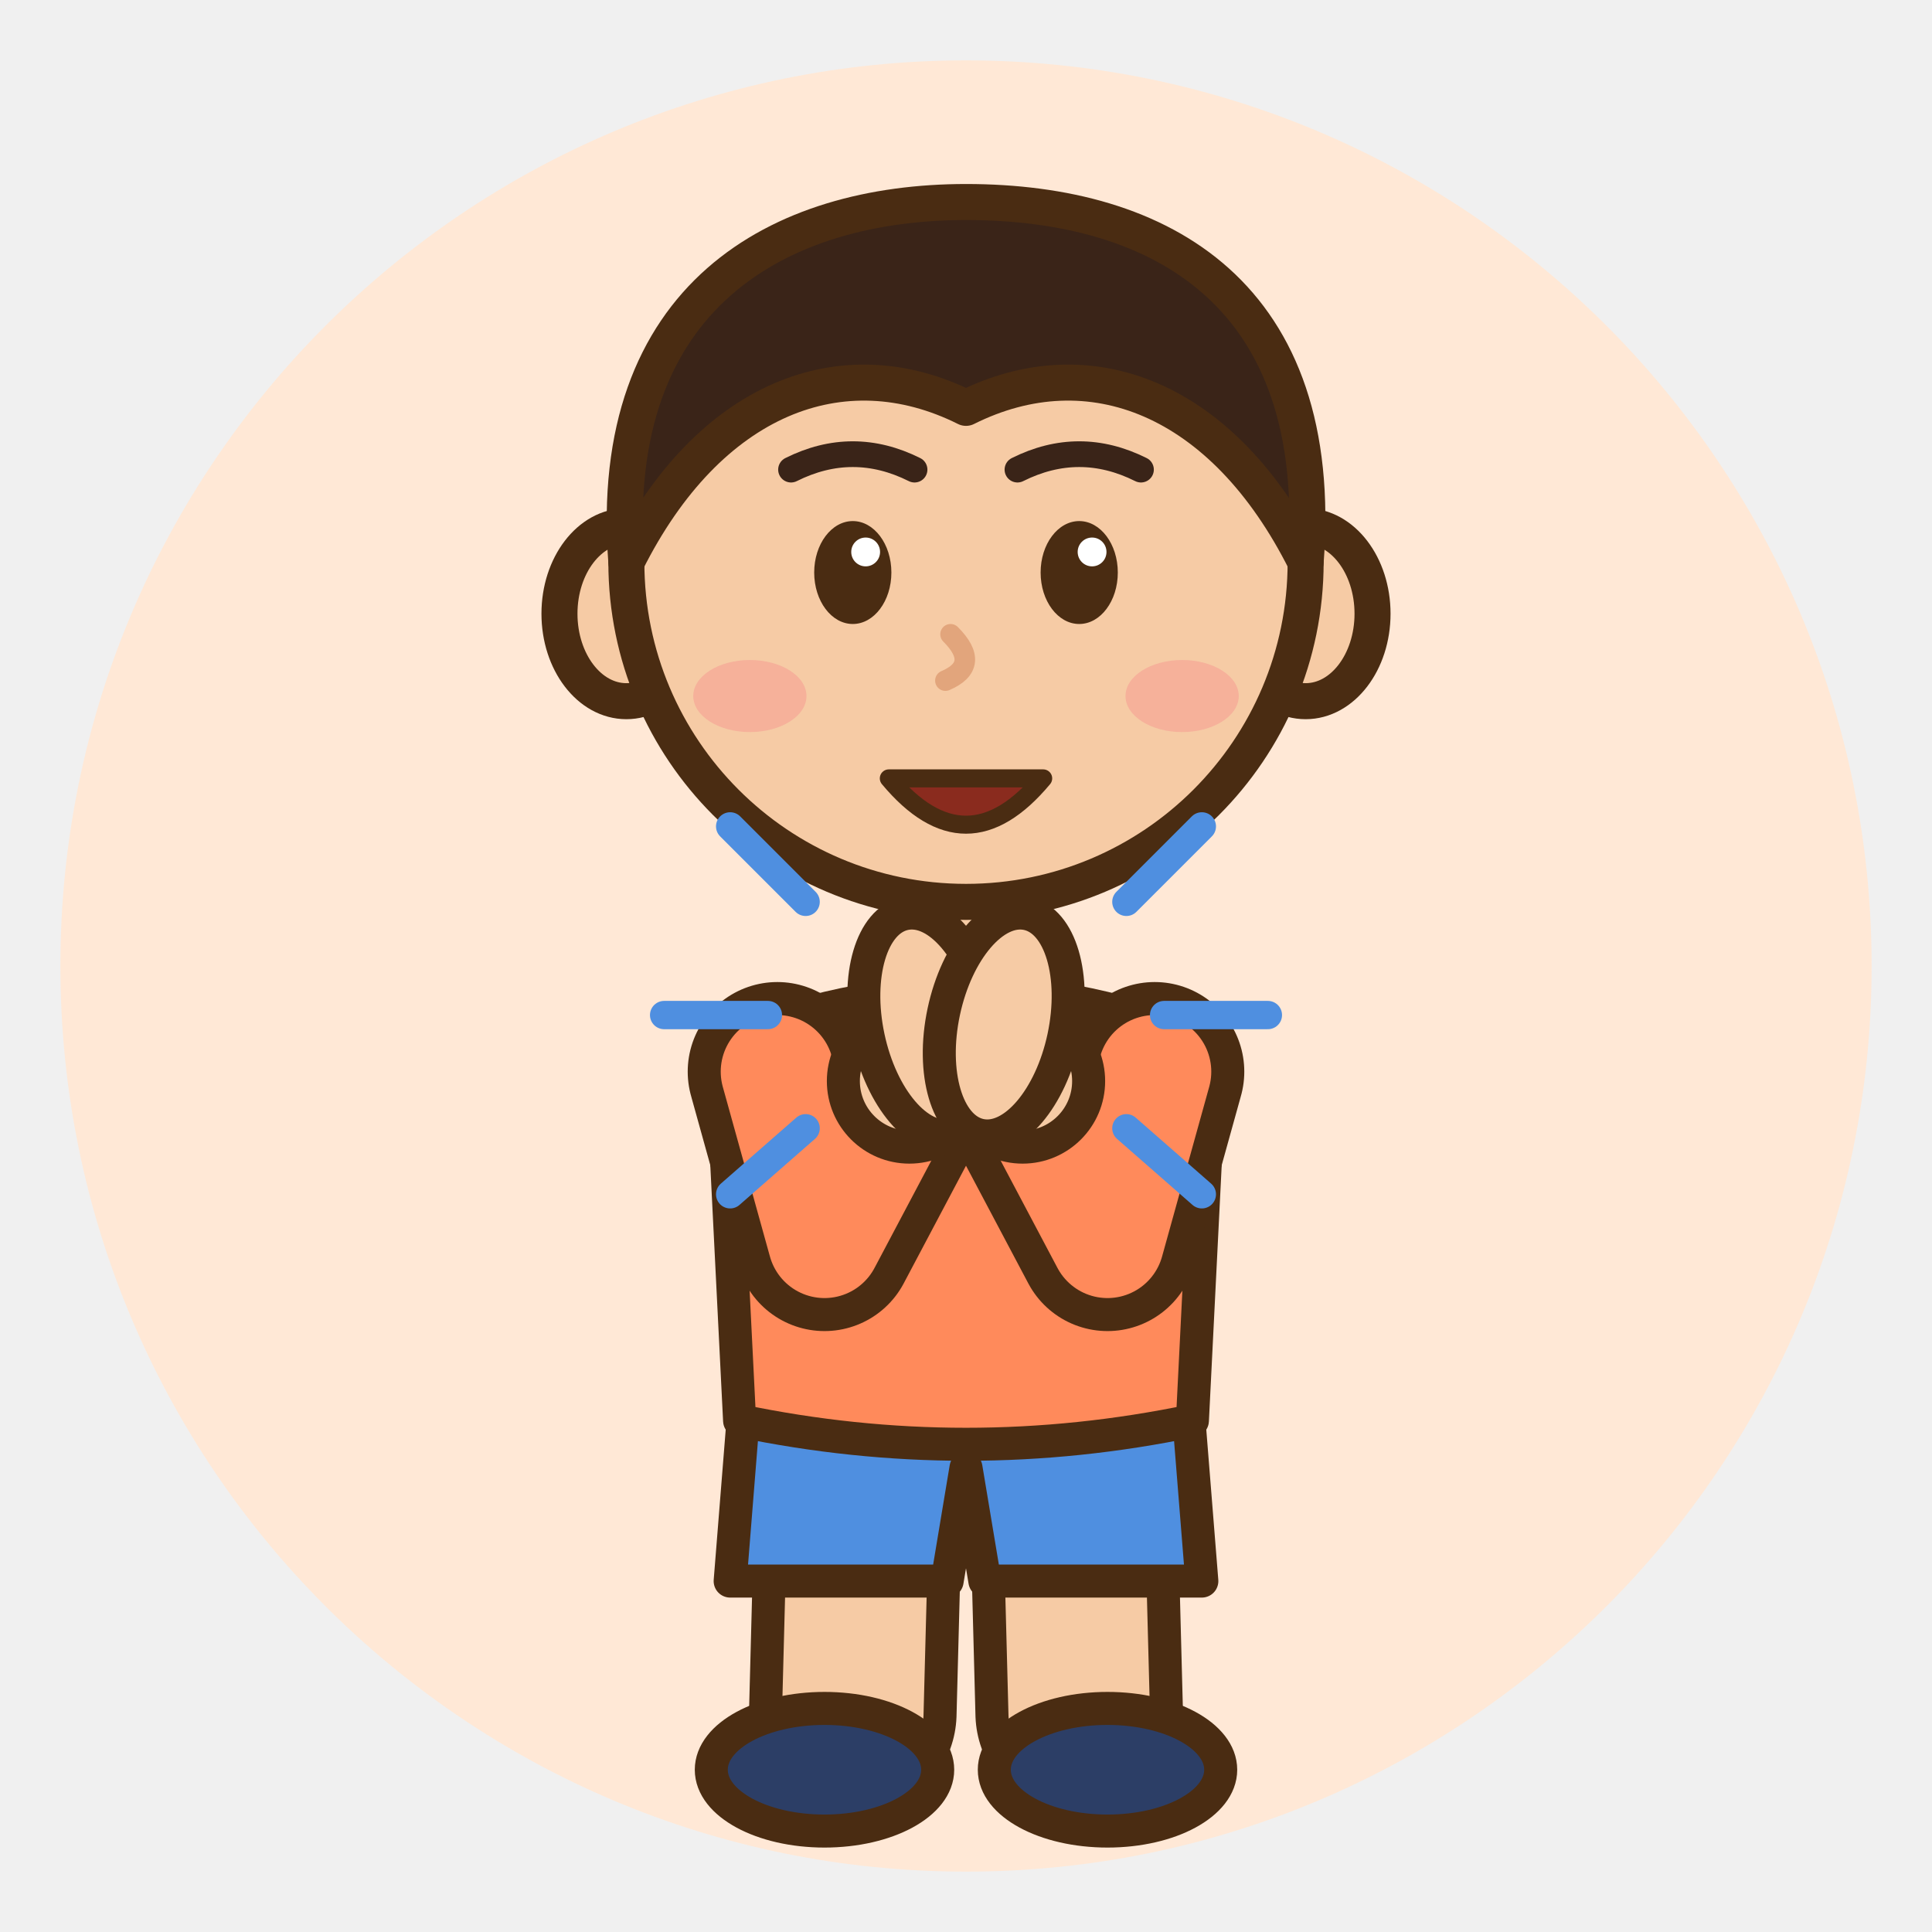
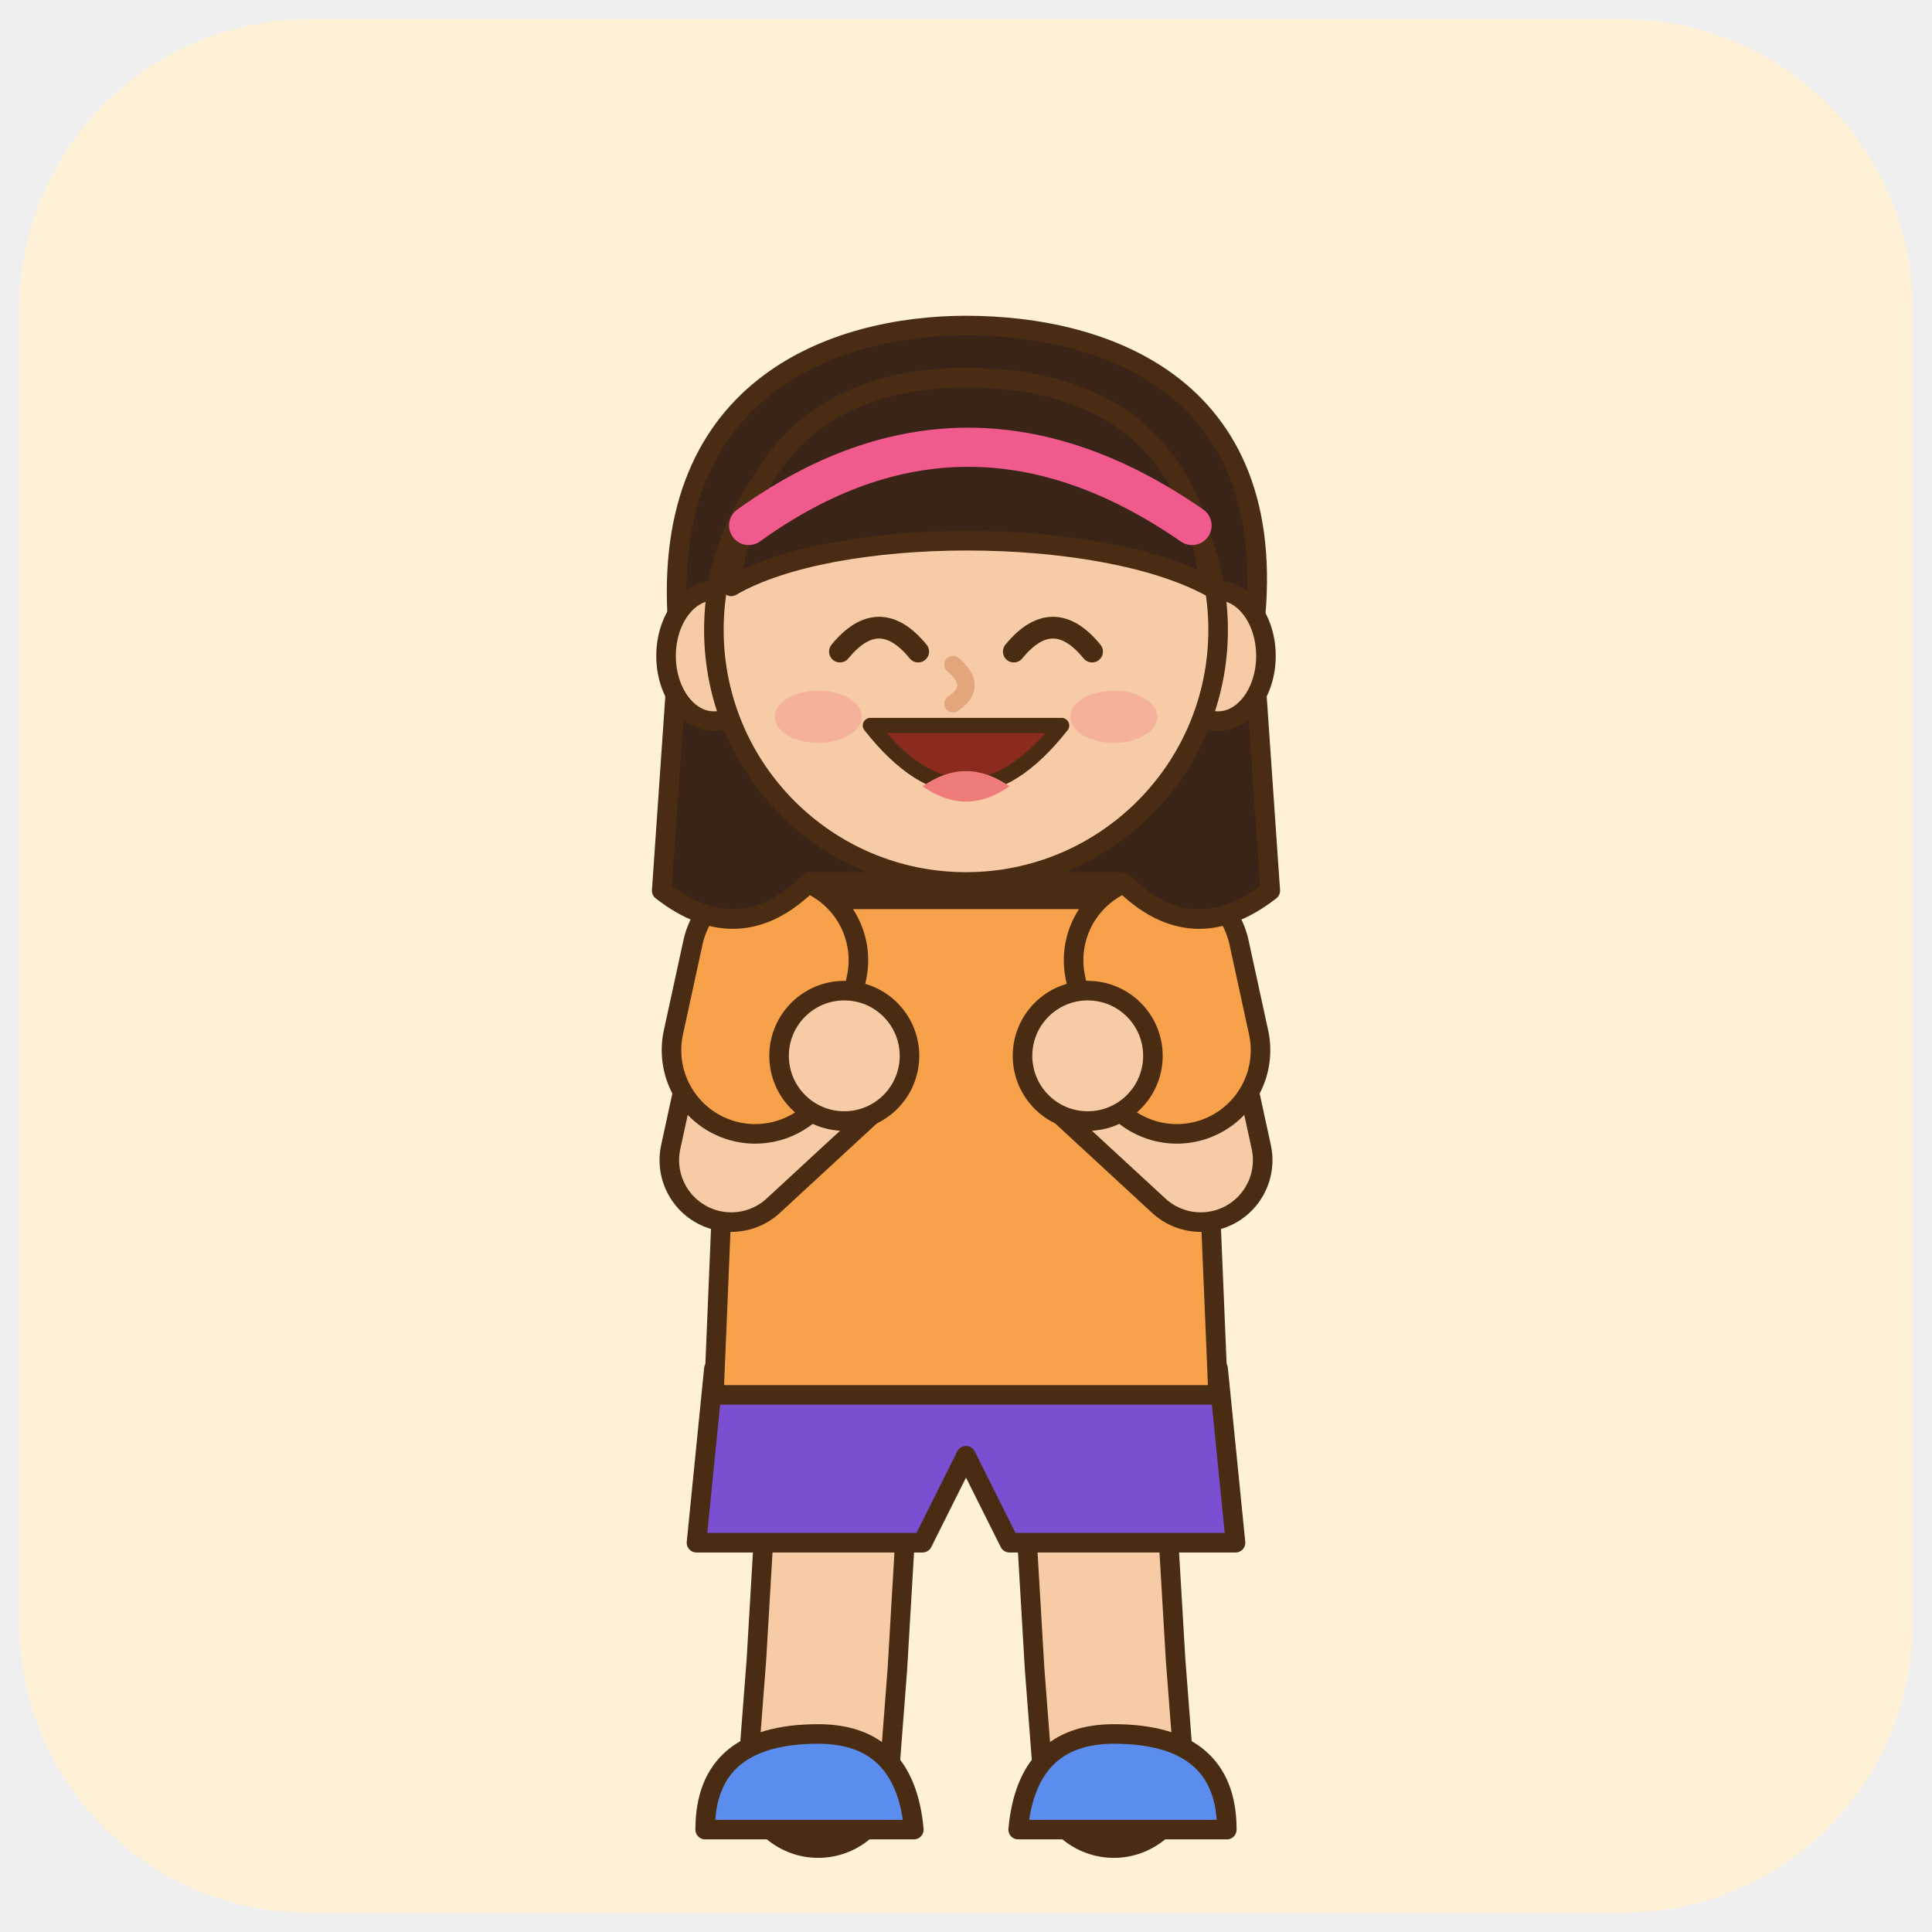
<svg xmlns="http://www.w3.org/2000/svg" viewBox="0 0 512 512">
-   <circle cx="256" cy="256" r="240" fill="#FFE8D6" />
-   <g transform="translate(256 269) scale(1.25) translate(-256 -302)">
-     <path d="M234 374 L232 450" fill="none" stroke="#4A2C12" stroke-width="44" stroke-linecap="round" stroke-linejoin="round" />
-     <path d="M234 374 L232 450" fill="none" stroke="#F6CBA5" stroke-width="30" stroke-linecap="round" stroke-linejoin="round" />
-     <path d="M278 374 L280 450" fill="none" stroke="#4A2C12" stroke-width="44" stroke-linecap="round" stroke-linejoin="round" />
-     <path d="M278 374 L280 450" fill="none" stroke="#F6CBA5" stroke-width="30" stroke-linecap="round" stroke-linejoin="round" />
-     <path d="M210 372 L206 422 L252 422 L256 398 L260 422 L306 422 L302 372 Z" fill="#4F8FE0" stroke="#4A2C12" stroke-width="7" stroke-linejoin="round" stroke-linecap="round" />
-     <ellipse cx="226" cy="462" rx="24" ry="13" fill="#2C3E66" stroke="#4A2C12" stroke-width="7" stroke-linejoin="round" stroke-linecap="round" />
-     <ellipse cx="286" cy="462" rx="24" ry="13" fill="#2C3E66" stroke="#4A2C12" stroke-width="7" stroke-linejoin="round" stroke-linecap="round" />
-     <rect x="241" y="264" width="30" height="40" rx="8" fill="#F6CBA5" stroke="#4A2C12" stroke-width="7" stroke-linejoin="round" stroke-linecap="round" />
-     <path d="M204 308 Q256 286 308 308 L304 388 Q256 398 208 388 Z" fill="#FF8A5B" stroke="#4A2C12" stroke-width="7" stroke-linejoin="round" stroke-linecap="round" />
-     <path d="M216 314 L226 350 L244 316" fill="none" stroke="#4A2C12" stroke-width="38" stroke-linecap="round" stroke-linejoin="round" />
-     <path d="M216 314 L226 350 L244 316" fill="none" stroke="#FF8A5B" stroke-width="24" stroke-linecap="round" stroke-linejoin="round" />
-     <path d="M296 314 L286 350 L268 316" fill="none" stroke="#4A2C12" stroke-width="38" stroke-linecap="round" stroke-linejoin="round" />
-     <path d="M296 314 L286 350 L268 316" fill="none" stroke="#FF8A5B" stroke-width="24" stroke-linecap="round" stroke-linejoin="round" />
-     <circle cx="244" cy="316" r="14" fill="#F6CBA5" stroke="#4A2C12" stroke-width="7" stroke-linejoin="round" stroke-linecap="round" />
-     <circle cx="268" cy="316" r="14" fill="#F6CBA5" stroke="#4A2C12" stroke-width="7" stroke-linejoin="round" stroke-linecap="round" />
-     <ellipse cx="248" cy="304" rx="13" ry="24" fill="#F6CBA5" stroke="#4A2C12" stroke-width="7" stroke-linejoin="round" stroke-linecap="round" transform="rotate(-12 248 304)" />
-     <ellipse cx="264" cy="304" rx="13" ry="24" fill="#F6CBA5" stroke="#4A2C12" stroke-width="7" stroke-linejoin="round" stroke-linecap="round" transform="rotate(12 264 304)" />
-     <g transform="translate(256 206) scale(1.091) translate(-256 -150)">
-       <ellipse cx="190" cy="160" rx="13" ry="17" fill="#F6CBA5" stroke="#4A2C12" stroke-width="7" stroke-linejoin="round" stroke-linecap="round" />
-       <ellipse cx="322" cy="160" rx="13" ry="17" fill="#F6CBA5" stroke="#4A2C12" stroke-width="7" stroke-linejoin="round" stroke-linecap="round" />
-       <circle cx="256" cy="150" r="66" fill="#F6CBA5" stroke="#4A2C12" stroke-width="7" stroke-linejoin="round" stroke-linecap="round" />
-       <ellipse cx="234" cy="152" rx="7.5" ry="10" fill="#4A2C12" />
-       <ellipse cx="278" cy="152" rx="7.5" ry="10" fill="#4A2C12" />
-       <circle cx="236.5" cy="148" r="2.8" fill="#fff" />
-       <circle cx="280.5" cy="148" r="2.8" fill="#fff" />
-       <path d="M222 132 q12 -6 24 0" fill="none" stroke="#3A2418" stroke-width="5" stroke-linecap="round" stroke-linejoin="round" />
-       <path d="M266 132 q12 -6 24 0" fill="none" stroke="#3A2418" stroke-width="5" stroke-linecap="round" stroke-linejoin="round" />
-       <ellipse cx="214" cy="176" rx="11" ry="7" fill="#F59A92" opacity="0.55" />
-       <ellipse cx="298" cy="176" rx="11" ry="7" fill="#F59A92" opacity="0.55" />
-       <path d="M253 164 q6 6 -1 9" fill="none" stroke="#E2A57C" stroke-width="4" stroke-linecap="round" stroke-linejoin="round" />
-       <path d="M241 192 Q256 210 271 192 Z" fill="#8A2B1E" />
-       <path d="M241 192 Q256 210 271 192 Z" fill="none" stroke="#4A2C12" stroke-width="3.5" stroke-linecap="round" stroke-linejoin="round" />
-       <path d="M190 150 C186 98 220 80 256 80 C294 80 326 98 322 150 C306 118 280 108 256 120 C232 108 206 118 190 150 Z" fill="#3A2418" stroke="#4A2C12" stroke-width="7" stroke-linejoin="round" stroke-linecap="round" />
+   <style>
+     .fr { animation: fr 0.6s steps(1) infinite; }
+     .fr:not(.fr0) { opacity: 0; }
+     @keyframes fr { 0% { opacity: 1 } 50.00% { opacity: 0 } 100% { opacity: 0 } }
+     .fr1 { animation-delay: 0.30s; }
+     @media (prefers-reduced-motion: reduce) { * { animation: none !important; } }
+   </style>
+   <defs>
+     <clipPath id="tile">
+       <rect x="4" y="4" width="392" height="392" rx="60" />
+     </clipPath>
+   </defs>
+   <g transform="scale(1.28)">
+     <g clip-path="url(#tile)">
+       <rect x="4" y="4" width="392" height="392" rx="60" fill="#FFF1D6" />
+       <g class="fr fr0">
+         <g transform="translate(20 26) scale(0.9)">
+           <g transform="translate(0 0)">
+             <path d="M170 320 L168 354 L166 380" fill="none" stroke="#4A2C12" stroke-width="37" stroke-linejoin="round" stroke-linecap="round" />
+             <path d="M170 320 L168 354 L166 380" fill="none" stroke="#F6CBA5" stroke-width="28" stroke-linejoin="round" stroke-linecap="round" />
+             <path d="M230 320 L232 354 L234 380" fill="none" stroke="#4A2C12" stroke-width="37" stroke-linejoin="round" stroke-linecap="round" />
+             <path d="M230 320 L232 354 L234 380" fill="none" stroke="#F6CBA5" stroke-width="28" stroke-linejoin="round" stroke-linecap="round" />
+             <path d="M140 392 Q140 370 166 370 Q186 370 188 392 Z" fill="#5B8DEF" stroke="#4A2C12" stroke-width="4.5" stroke-linejoin="round" stroke-linecap="round" />
+             <path d="M212 392 Q214 370 234 370 Q260 370 260 392 Z" fill="#5B8DEF" stroke="#4A2C12" stroke-width="4.5" stroke-linejoin="round" stroke-linecap="round" />
+             <path d="M142 286 L258 286 L262 326 L210 326 L200 306 L190 326 L138 326 Z" fill="#7A4FD1" stroke="#4A2C12" stroke-width="4.5" stroke-linejoin="round" stroke-linecap="round" />
+             <rect x="188" y="160" width="24" height="30" rx="0" fill="#F6CBA5" />
+             <path d="M188 160 V190 M212 160 V190" fill="none" stroke="#4A2C12" stroke-width="4.5" stroke-linejoin="round" stroke-linecap="round" />
+             <path d="M146 196 Q148 180 166 178 L234 178 Q252 180 254 196 L258 292 L142 292 Z" fill="#F7A14A" stroke="#4A2C12" stroke-width="4.5" stroke-linejoin="round" stroke-linecap="round" />
+             <g class="arm-l">
+               <path d="M156 192 L146 238 L172 214" fill="none" stroke="#4A2C12" stroke-width="33" stroke-linejoin="round" stroke-linecap="round" />
+               <path d="M156 192 L146 238 L172 214" fill="none" stroke="#F6CBA5" stroke-width="24" stroke-linejoin="round" stroke-linecap="round" />
+               <path d="M156 192 L151.5 212.7" fill="none" stroke="#4A2C12" stroke-width="43" stroke-linejoin="round" stroke-linecap="round" />
+               <path d="M156 192 L151.5 212.7" fill="none" stroke="#F7A14A" stroke-width="34" stroke-linejoin="round" stroke-linecap="round" />
+               <circle cx="172" cy="214" r="15" fill="#F6CBA5" stroke="#4A2C12" stroke-width="4.5" stroke-linejoin="round" stroke-linecap="round" />
+             </g>
+             <g class="arm-r">
+               <path d="M244 192 L254 238 L228 214" fill="none" stroke="#4A2C12" stroke-width="33" stroke-linejoin="round" stroke-linecap="round" />
+               <path d="M244 192 L254 238 L228 214" fill="none" stroke="#F6CBA5" stroke-width="24" stroke-linejoin="round" stroke-linecap="round" />
+               <path d="M244 192 L248.5 212.7" fill="none" stroke="#4A2C12" stroke-width="43" stroke-linejoin="round" stroke-linecap="round" />
+               <path d="M244 192 L248.5 212.7" fill="none" stroke="#F7A14A" stroke-width="34" stroke-linejoin="round" stroke-linecap="round" />
+               <circle cx="228" cy="214" r="15" fill="#F6CBA5" stroke="#4A2C12" stroke-width="4.5" stroke-linejoin="round" stroke-linecap="round" />
+             </g>
+             <g class="head" transform="translate(0 0) rotate(0 200 170)">
+               <path d="M134 118 C128 60 170 46 200 46 C232 46 274 60 266 118 L270 176 Q252 190 236 174 L164 174 Q148 190 130 176 Z" fill="#3A2418" stroke="#4A2C12" stroke-width="4.5" stroke-linejoin="round" stroke-linecap="round" />
+               <ellipse cx="142" cy="122" rx="11" ry="15" fill="#F6CBA5" stroke="#4A2C12" stroke-width="4.5" stroke-linejoin="round" stroke-linecap="round" />
+               <ellipse cx="258" cy="122" rx="11" ry="15" fill="#F6CBA5" stroke="#4A2C12" stroke-width="4.5" stroke-linejoin="round" stroke-linecap="round" />
+               <circle cx="200" cy="116" r="58" fill="#F6CBA5" stroke="#4A2C12" stroke-width="4.5" stroke-linejoin="round" stroke-linecap="round" />
+               <ellipse cx="166" cy="136" rx="10" ry="6" fill="#F59A92" opacity="0.55" class="blush" />
+               <ellipse cx="234" cy="136" rx="10" ry="6" fill="#F59A92" opacity="0.55" class="blush" />
+               <path d="M197 124 q6 5 0 9" fill="none" stroke="#E2A57C" stroke-width="4" stroke-linejoin="round" stroke-linecap="round" />
+               <path d="M171 121 q9 -11 18 0" fill="none" stroke="#4A2C12" stroke-width="5" stroke-linejoin="round" stroke-linecap="round" />
+               <path d="M211 121 q9 -11 18 0" fill="none" stroke="#4A2C12" stroke-width="5" stroke-linejoin="round" stroke-linecap="round" />
+               <path d="M178 138 Q200 166 222 138 Z" fill="#8A2B1E" stroke="#4A2C12" stroke-width="3.5" stroke-linejoin="round" stroke-linecap="round" />
+               <path d="M190 152 Q200 145 210 152 Q200 159 190 152 Z" fill="#F07B7B" />
+               <path d="M146 106 C150 68 176 58 200 58 C226 58 252 68 256 106 C230 92 170 92 146 106 Z" fill="#3A2418" stroke="#4A2C12" stroke-width="4.5" stroke-linejoin="round" stroke-linecap="round" />
+               <path d="M150 92 Q200 56 252 92" fill="none" stroke="#F05A8C" stroke-width="9" stroke-linejoin="round" stroke-linecap="round" />
+             </g>
+           </g>
+         </g>
+       </g>
+       <g class="fr fr1">
+         <g transform="translate(20 26) scale(0.9)">
+           <g transform="translate(0 0)">
+             <path d="M170 320 L168 354 L166 380" fill="none" stroke="#4A2C12" stroke-width="37" stroke-linejoin="round" stroke-linecap="round" />
+             <path d="M170 320 L168 354 L166 380" fill="none" stroke="#F6CBA5" stroke-width="28" stroke-linejoin="round" stroke-linecap="round" />
+             <path d="M230 320 L232 354 L234 380" fill="none" stroke="#4A2C12" stroke-width="37" stroke-linejoin="round" stroke-linecap="round" />
+             <path d="M230 320 L232 354 L234 380" fill="none" stroke="#F6CBA5" stroke-width="28" stroke-linejoin="round" stroke-linecap="round" />
+             <path d="M140 392 Q140 370 166 370 Q186 370 188 392 Z" fill="#5B8DEF" stroke="#4A2C12" stroke-width="4.5" stroke-linejoin="round" stroke-linecap="round" />
+             <path d="M212 392 Q214 370 234 370 Q260 370 260 392 Z" fill="#5B8DEF" stroke="#4A2C12" stroke-width="4.5" stroke-linejoin="round" stroke-linecap="round" />
+             <path d="M142 286 L258 286 L262 326 L210 326 L200 306 L190 326 L138 326 Z" fill="#7A4FD1" stroke="#4A2C12" stroke-width="4.5" stroke-linejoin="round" stroke-linecap="round" />
+             <rect x="188" y="160" width="24" height="30" rx="0" fill="#F6CBA5" />
+             <path d="M188 160 V190 M212 160 V190" fill="none" stroke="#4A2C12" stroke-width="4.5" stroke-linejoin="round" stroke-linecap="round" />
+             <path d="M146 196 Q148 180 166 178 L234 178 Q252 180 254 196 L258 292 L142 292 Z" fill="#F7A14A" stroke="#4A2C12" stroke-width="4.5" stroke-linejoin="round" stroke-linecap="round" />
+             <g class="arm-l">
+               <path d="M156 192 L150 238 L190 212" fill="none" stroke="#4A2C12" stroke-width="33" stroke-linejoin="round" stroke-linecap="round" />
+               <path d="M156 192 L150 238 L190 212" fill="none" stroke="#F6CBA5" stroke-width="24" stroke-linejoin="round" stroke-linecap="round" />
+               <path d="M156 192 L153.3 212.7" fill="none" stroke="#4A2C12" stroke-width="43" stroke-linejoin="round" stroke-linecap="round" />
+               <path d="M156 192 L153.3 212.7" fill="none" stroke="#F7A14A" stroke-width="34" stroke-linejoin="round" stroke-linecap="round" />
+               <circle cx="190" cy="212" r="15" fill="#F6CBA5" stroke="#4A2C12" stroke-width="4.5" stroke-linejoin="round" stroke-linecap="round" />
+             </g>
+             <g class="arm-r">
+               <path d="M244 192 L250 238 L210 212" fill="none" stroke="#4A2C12" stroke-width="33" stroke-linejoin="round" stroke-linecap="round" />
+               <path d="M244 192 L250 238 L210 212" fill="none" stroke="#F6CBA5" stroke-width="24" stroke-linejoin="round" stroke-linecap="round" />
+               <path d="M244 192 L246.7 212.7" fill="none" stroke="#4A2C12" stroke-width="43" stroke-linejoin="round" stroke-linecap="round" />
+               <path d="M244 192 L246.7 212.7" fill="none" stroke="#F7A14A" stroke-width="34" stroke-linejoin="round" stroke-linecap="round" />
+               <circle cx="210" cy="212" r="15" fill="#F6CBA5" stroke="#4A2C12" stroke-width="4.5" stroke-linejoin="round" stroke-linecap="round" />
+             </g>
+             <g class="head" transform="translate(0 0) rotate(0 200 170)">
+               <path d="M134 118 C128 60 170 46 200 46 C232 46 274 60 266 118 L270 176 Q252 190 236 174 L164 174 Q148 190 130 176 Z" fill="#3A2418" stroke="#4A2C12" stroke-width="4.5" stroke-linejoin="round" stroke-linecap="round" />
+               <ellipse cx="142" cy="122" rx="11" ry="15" fill="#F6CBA5" stroke="#4A2C12" stroke-width="4.5" stroke-linejoin="round" stroke-linecap="round" />
+               <ellipse cx="258" cy="122" rx="11" ry="15" fill="#F6CBA5" stroke="#4A2C12" stroke-width="4.5" stroke-linejoin="round" stroke-linecap="round" />
+               <circle cx="200" cy="116" r="58" fill="#F6CBA5" stroke="#4A2C12" stroke-width="4.5" stroke-linejoin="round" stroke-linecap="round" />
+               <ellipse cx="166" cy="136" rx="10" ry="6" fill="#F59A92" opacity="0.55" class="blush" />
+               <ellipse cx="234" cy="136" rx="10" ry="6" fill="#F59A92" opacity="0.55" class="blush" />
+               <path d="M197 124 q6 5 0 9" fill="none" stroke="#E2A57C" stroke-width="4" stroke-linejoin="round" stroke-linecap="round" />
+               <path d="M171 121 q9 -11 18 0" fill="none" stroke="#4A2C12" stroke-width="5" stroke-linejoin="round" stroke-linecap="round" />
+               <path d="M211 121 q9 -11 18 0" fill="none" stroke="#4A2C12" stroke-width="5" stroke-linejoin="round" stroke-linecap="round" />
+               <path d="M178 138 Q200 166 222 138 Z" fill="#8A2B1E" stroke="#4A2C12" stroke-width="3.5" stroke-linejoin="round" stroke-linecap="round" />
+               <path d="M190 152 Q200 145 210 152 Q200 159 190 152 Z" fill="#F07B7B" />
+               <path d="M146 106 C150 68 176 58 200 58 C226 58 252 68 256 106 C230 92 170 92 146 106 Z" fill="#3A2418" stroke="#4A2C12" stroke-width="4.5" stroke-linejoin="round" stroke-linecap="round" />
+               <path d="M150 92 Q200 56 252 92" fill="none" stroke="#F05A8C" stroke-width="9" stroke-linejoin="round" stroke-linecap="round" />
+             </g>
+           </g>
+         </g>
+         <g transform="translate(20 26) scale(0.9)">
+           <path d="M182 196 l-12 -12 M200 190 v-16 M218 196 l12 -12" fill="none" stroke="#E0906E" stroke-width="5" stroke-linejoin="round" stroke-linecap="round" />
+         </g>
+       </g>
    </g>
-     <path d="M222 278 L206 262 M214 302 L192 302 M222 326 L206 340 M290 278 L306 262 M298 302 L320 302 M290 326 L306 340" fill="none" stroke="#4F8FE0" stroke-width="6" stroke-linecap="round" stroke-linejoin="round" />
  </g>
</svg>
